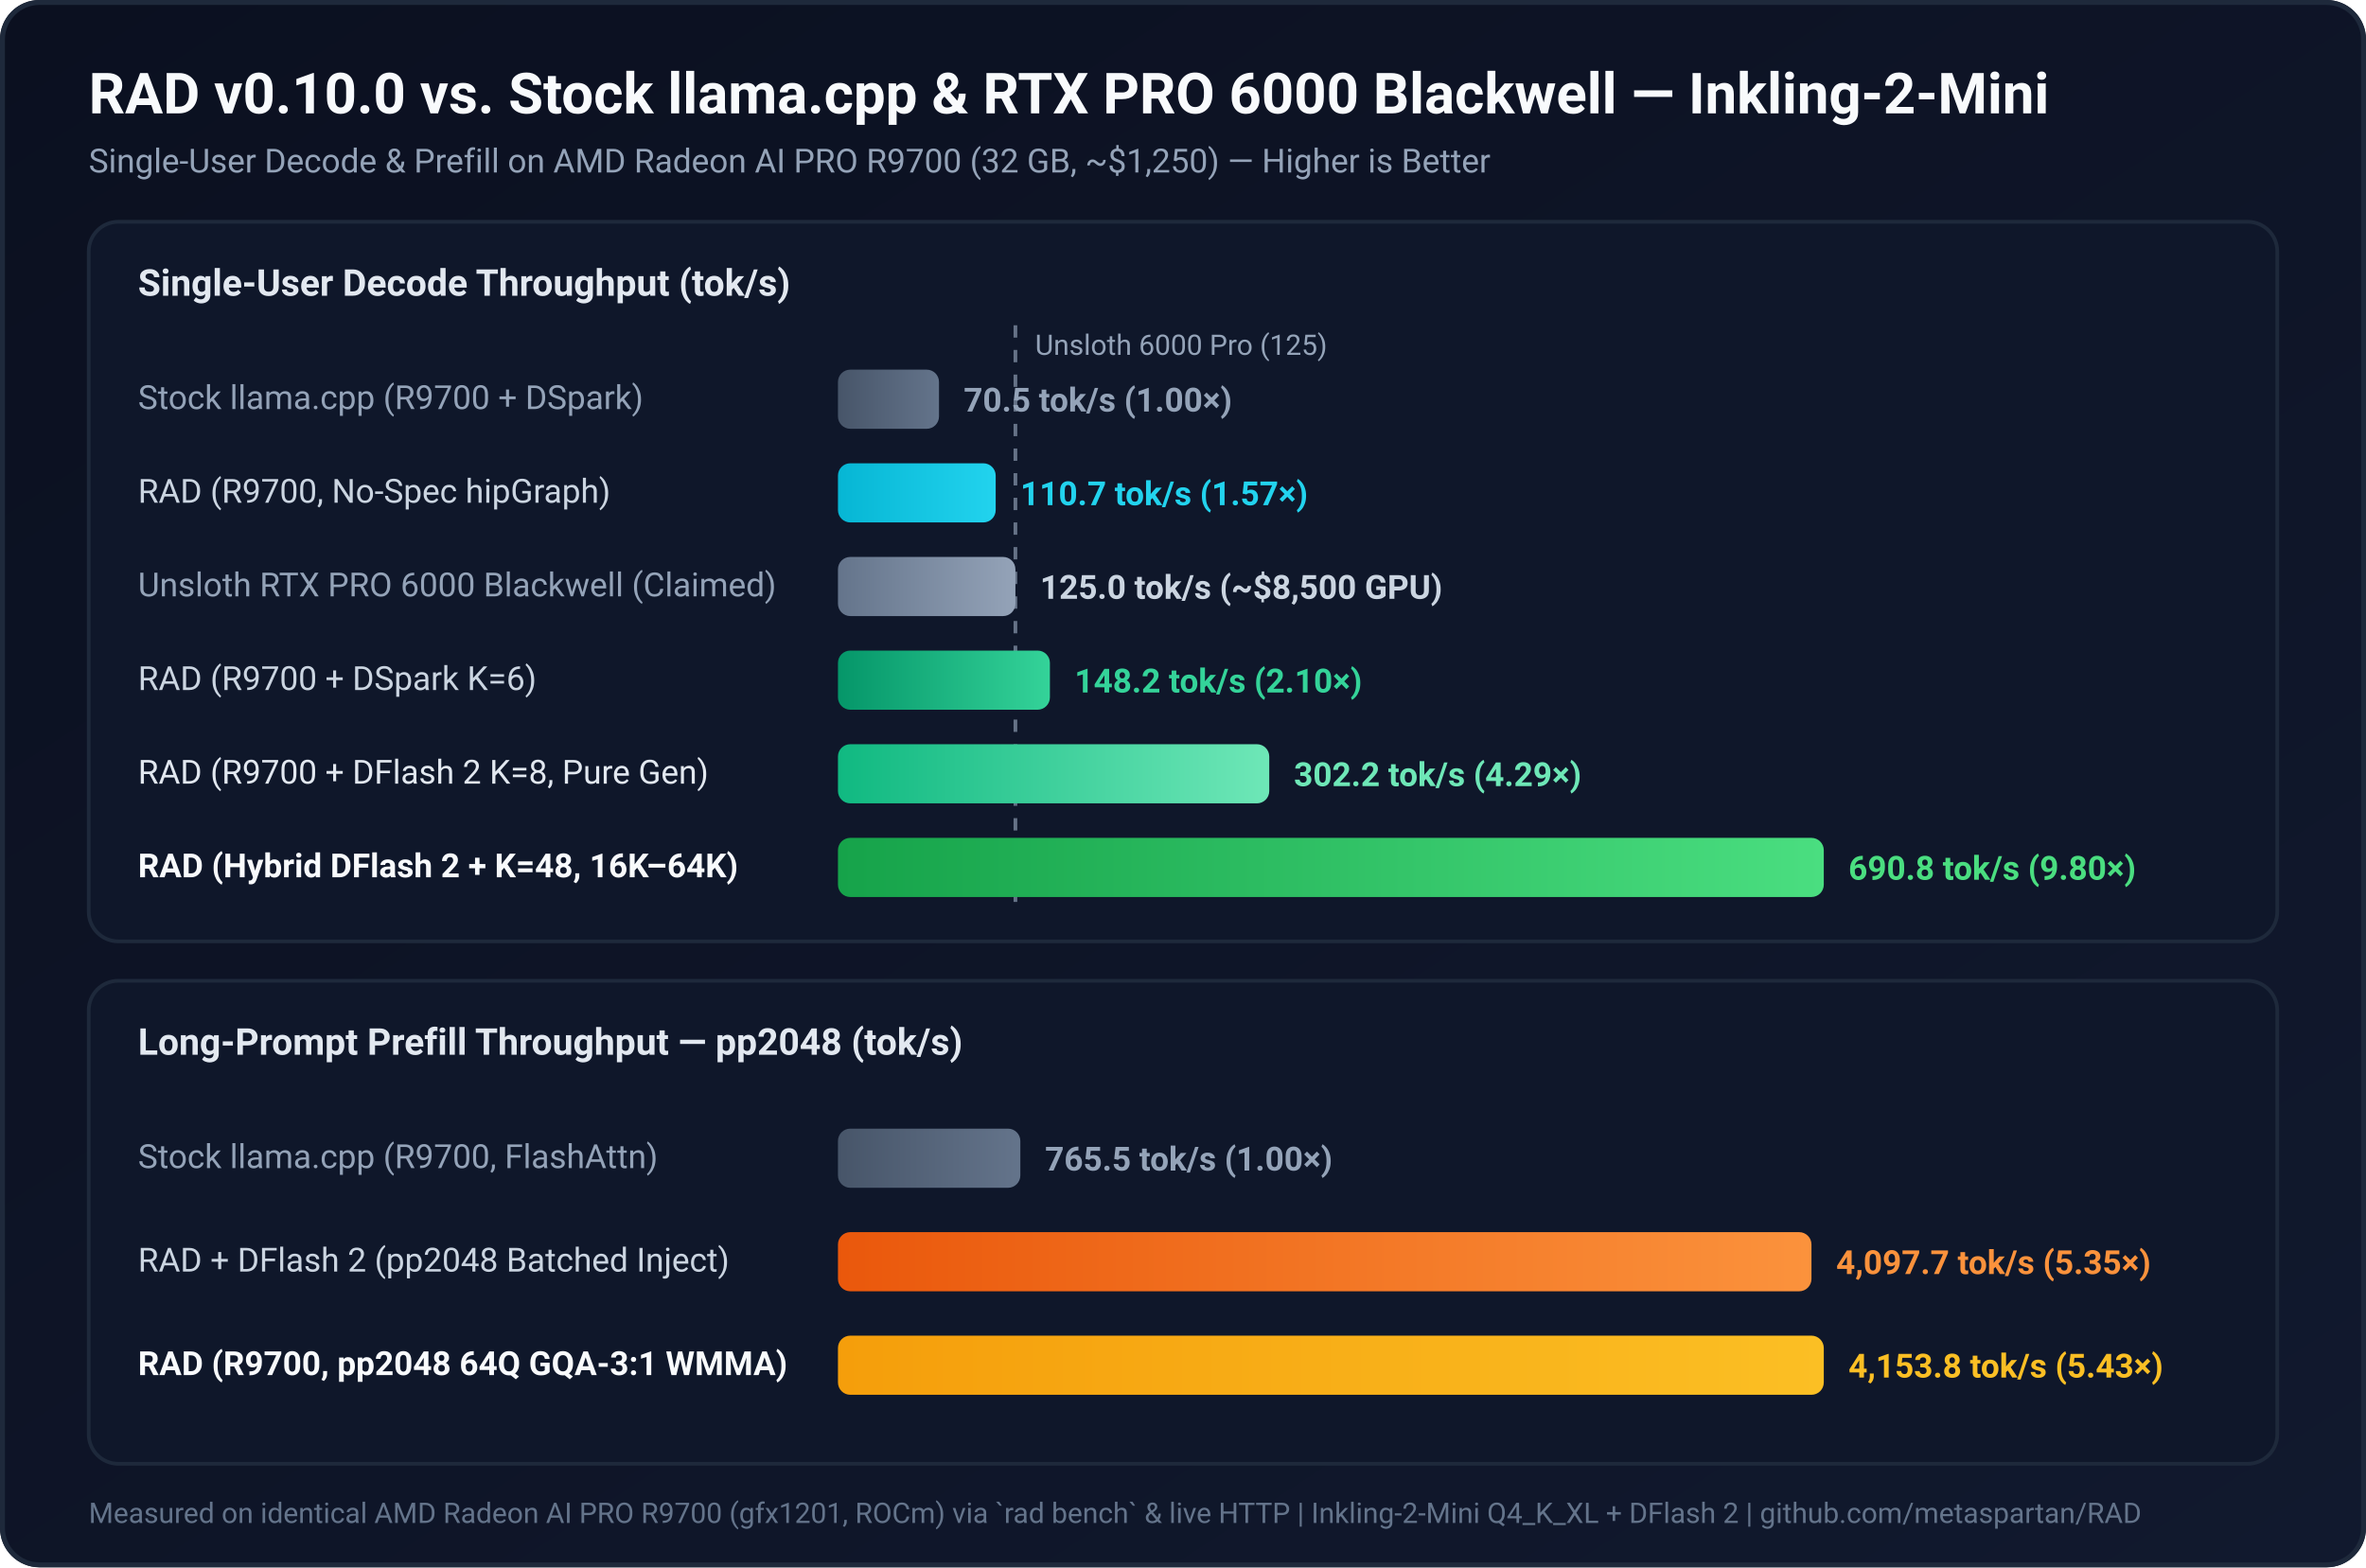
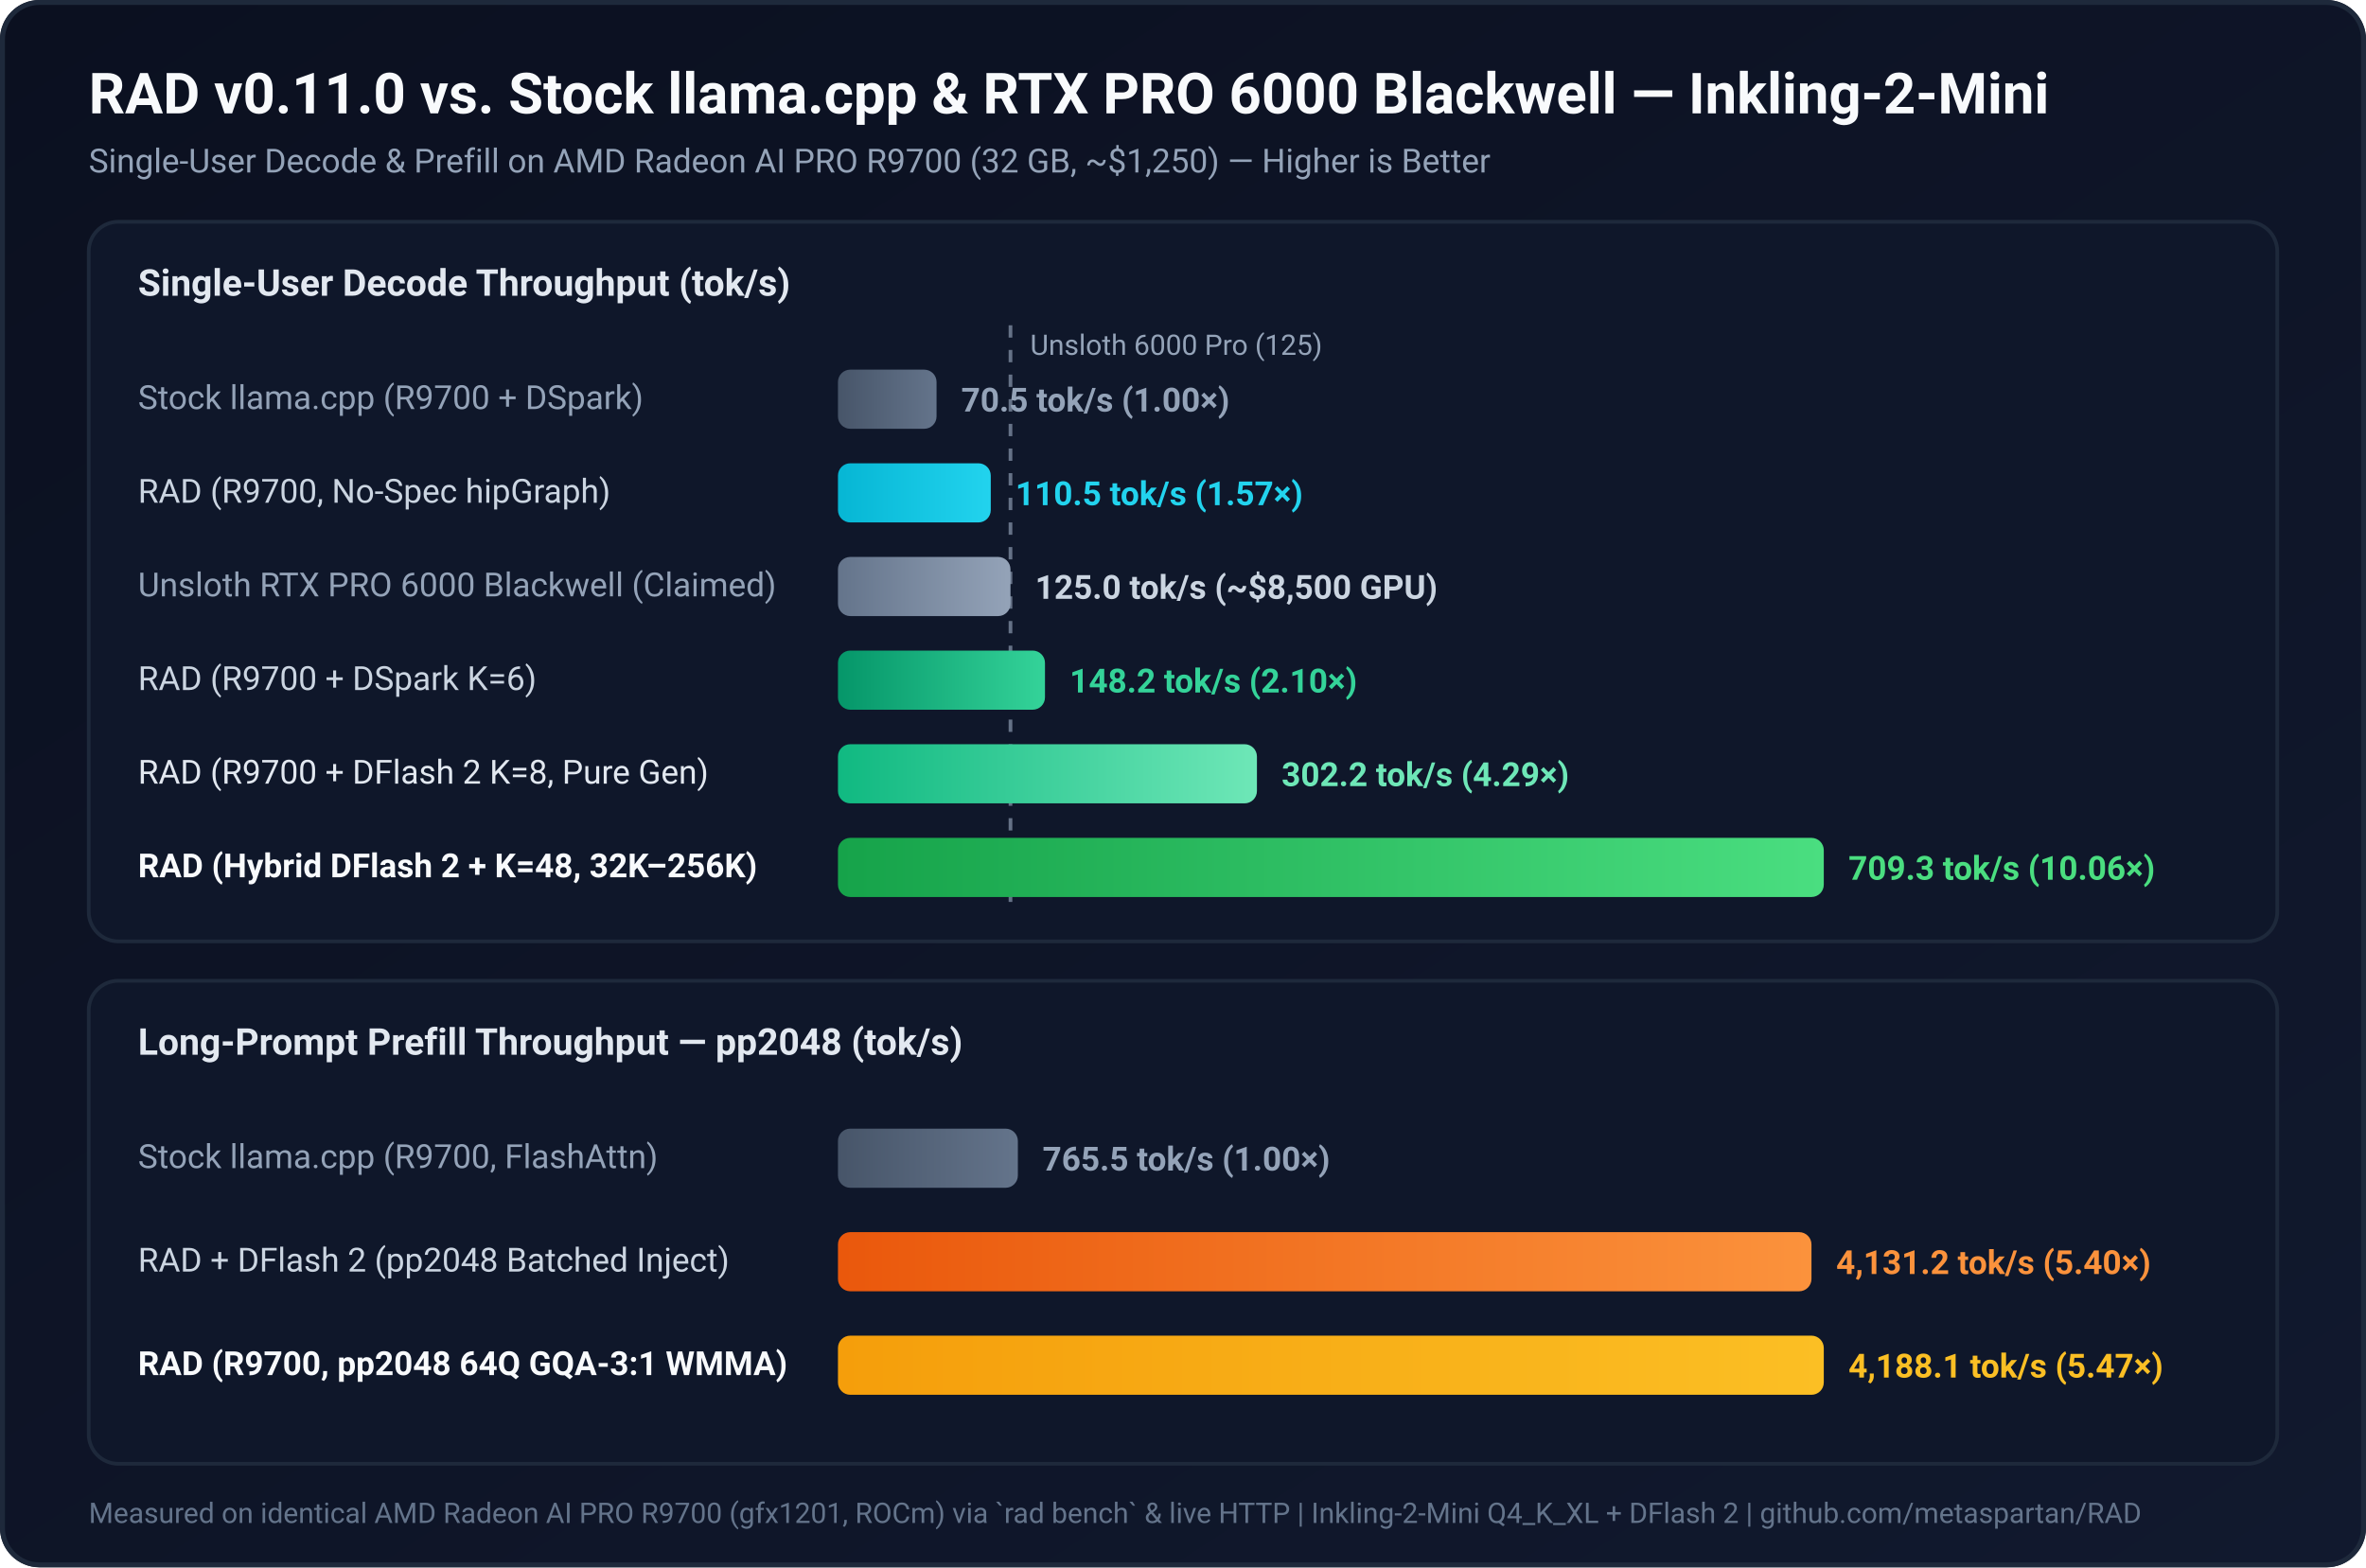
<svg xmlns="http://www.w3.org/2000/svg" viewBox="0 0 960 636" width="960" height="636">
  <defs>
    <linearGradient id="bg" x1="0" y1="0" x2="1" y2="1">
      <stop offset="0%" stop-color="#0b1020" />
      <stop offset="100%" stop-color="#11192e" />
    </linearGradient>
    <linearGradient id="emeraldGrad" x1="0" y1="0" x2="1" y2="0">
      <stop offset="0%" stop-color="#059669" />
      <stop offset="100%" stop-color="#34d399" />
    </linearGradient>
    <linearGradient id="greenGrad" x1="0" y1="0" x2="1" y2="0">
      <stop offset="0%" stop-color="#10b981" />
      <stop offset="100%" stop-color="#6ee7b7" />
    </linearGradient>
    <linearGradient id="limeGrad" x1="0" y1="0" x2="1" y2="0">
      <stop offset="0%" stop-color="#16a34a" />
      <stop offset="100%" stop-color="#4ade80" />
    </linearGradient>
    <linearGradient id="cyanGrad" x1="0" y1="0" x2="1" y2="0">
      <stop offset="0%" stop-color="#06b6d4" />
      <stop offset="100%" stop-color="#22d3ee" />
    </linearGradient>
    <linearGradient id="amberGrad" x1="0" y1="0" x2="1" y2="0">
      <stop offset="0%" stop-color="#f59e0b" />
      <stop offset="100%" stop-color="#fbbf24" />
    </linearGradient>
    <linearGradient id="orangeGrad" x1="0" y1="0" x2="1" y2="0">
      <stop offset="0%" stop-color="#ea580c" />
      <stop offset="100%" stop-color="#fb923c" />
    </linearGradient>
    <linearGradient id="slateGrad" x1="0" y1="0" x2="1" y2="0">
      <stop offset="0%" stop-color="#475569" />
      <stop offset="100%" stop-color="#64748b" />
    </linearGradient>
    <linearGradient id="mutedGrad" x1="0" y1="0" x2="1" y2="0">
      <stop offset="0%" stop-color="#64748b" />
      <stop offset="100%" stop-color="#94a3b8" />
    </linearGradient>
  </defs>
  <rect width="960" height="636" rx="16" fill="url(#bg)" />
  <rect x="1" y="1" width="958" height="634" rx="15" fill="none" stroke="#1e293b" stroke-width="2" />
-   <text x="36" y="46" font-family="system-ui, -apple-system, Segoe UI, Roboto, sans-serif" font-size="23" font-weight="700" fill="#f8fafc">RAD v0.10.0 vs. Stock llama.cpp &amp; RTX PRO 6000 Blackwell — Inkling-2-Mini</text>
+   <text x="36" y="46" font-family="system-ui, -apple-system, Segoe UI, Roboto, sans-serif" font-size="23" font-weight="700" fill="#f8fafc">RAD v0.11.0 vs. Stock llama.cpp &amp; RTX PRO 6000 Blackwell — Inkling-2-Mini</text>
  <text x="36" y="70" font-family="system-ui, -apple-system, Segoe UI, Roboto, sans-serif" font-size="13.5" fill="#94a3b8">Single-User Decode &amp; Prefill on AMD Radeon AI PRO R9700 (32 GB, ~$1,250) — Higher is Better</text>
  <rect x="36" y="90" width="888" height="292" rx="12" fill="#0f172a" stroke="#1e293b" stroke-width="1.5" />
  <text x="56" y="120" font-family="system-ui, -apple-system, Segoe UI, Roboto, sans-serif" font-size="15" font-weight="700" fill="#e2e8f0">Single-User Decode Throughput (tok/s)</text>
-   <line x1="412" y1="132" x2="412" y2="366" stroke="#94a3b8" stroke-width="1.5" stroke-dasharray="5,5" opacity="0.65" />
-   <text x="420" y="144" font-family="system-ui, -apple-system, Segoe UI, Roboto, sans-serif" font-size="11.5" fill="#94a3b8">Unsloth 6000 Pro (125)</text>
+   <line x1="410" y1="132" x2="410" y2="366" stroke="#94a3b8" stroke-width="1.5" stroke-dasharray="5,5" opacity="0.65" />
+   <text x="418" y="144" font-family="system-ui, -apple-system, Segoe UI, Roboto, sans-serif" font-size="11.5" fill="#94a3b8">Unsloth 6000 Pro (125)</text>
  <text x="56" y="166" font-family="system-ui, -apple-system, Segoe UI, Roboto, sans-serif" font-size="13.5" fill="#94a3b8">Stock llama.cpp (R9700 + DSpark)</text>
-   <rect x="340" y="150" width="41" height="24" rx="5" fill="url(#slateGrad)" />
-   <text x="391" y="167" font-family="system-ui, -apple-system, Segoe UI, Roboto, sans-serif" font-size="13.5" font-weight="700" fill="#94a3b8">70.5 tok/s (1.00×)</text>
+   <rect x="340" y="150" width="40" height="24" rx="5" fill="url(#slateGrad)" />
+   <text x="390" y="167" font-family="system-ui, -apple-system, Segoe UI, Roboto, sans-serif" font-size="13.5" font-weight="700" fill="#94a3b8">70.5 tok/s (1.00×)</text>
  <text x="56" y="204" font-family="system-ui, -apple-system, Segoe UI, Roboto, sans-serif" font-size="13.5" fill="#cbd5e1">RAD (R9700, No-Spec hipGraph)</text>
-   <rect x="340" y="188" width="64" height="24" rx="5" fill="url(#cyanGrad)" />
-   <text x="414" y="205" font-family="system-ui, -apple-system, Segoe UI, Roboto, sans-serif" font-size="13.5" font-weight="700" fill="#22d3ee">110.7 tok/s (1.57×)</text>
+   <rect x="340" y="188" width="62" height="24" rx="5" fill="url(#cyanGrad)" />
+   <text x="412" y="205" font-family="system-ui, -apple-system, Segoe UI, Roboto, sans-serif" font-size="13.5" font-weight="700" fill="#22d3ee">110.5 tok/s (1.57×)</text>
  <text x="56" y="242" font-family="system-ui, -apple-system, Segoe UI, Roboto, sans-serif" font-size="13.5" fill="#94a3b8">Unsloth RTX PRO 6000 Blackwell (Claimed)</text>
-   <rect x="340" y="226" width="72" height="24" rx="5" fill="url(#mutedGrad)" />
-   <text x="422" y="243" font-family="system-ui, -apple-system, Segoe UI, Roboto, sans-serif" font-size="13.5" font-weight="700" fill="#cbd5e1">125.0 tok/s (~$8,500 GPU)</text>
+   <rect x="340" y="226" width="70" height="24" rx="5" fill="url(#mutedGrad)" />
+   <text x="420" y="243" font-family="system-ui, -apple-system, Segoe UI, Roboto, sans-serif" font-size="13.5" font-weight="700" fill="#cbd5e1">125.0 tok/s (~$8,500 GPU)</text>
  <text x="56" y="280" font-family="system-ui, -apple-system, Segoe UI, Roboto, sans-serif" font-size="13.5" fill="#cbd5e1">RAD (R9700 + DSpark K=6)</text>
-   <rect x="340" y="264" width="86" height="24" rx="5" fill="url(#emeraldGrad)" />
-   <text x="436" y="281" font-family="system-ui, -apple-system, Segoe UI, Roboto, sans-serif" font-size="13.5" font-weight="700" fill="#34d399">148.2 tok/s (2.10×)</text>
+   <rect x="340" y="264" width="84" height="24" rx="5" fill="url(#emeraldGrad)" />
+   <text x="434" y="281" font-family="system-ui, -apple-system, Segoe UI, Roboto, sans-serif" font-size="13.5" font-weight="700" fill="#34d399">148.2 tok/s (2.10×)</text>
  <text x="56" y="318" font-family="system-ui, -apple-system, Segoe UI, Roboto, sans-serif" font-size="13.5" fill="#e2e8f0">RAD (R9700 + DFlash 2 K=8, Pure Gen)</text>
-   <rect x="340" y="302" width="175" height="24" rx="5" fill="url(#greenGrad)" />
-   <text x="525" y="319" font-family="system-ui, -apple-system, Segoe UI, Roboto, sans-serif" font-size="13.5" font-weight="700" fill="#6ee7b7">302.2 tok/s (4.29×)</text>
-   <text x="56" y="356" font-family="system-ui, -apple-system, Segoe UI, Roboto, sans-serif" font-size="13.5" font-weight="700" fill="#f8fafc">RAD (Hybrid DFlash 2 + K=48, 16K–64K)</text>
+   <rect x="340" y="302" width="170" height="24" rx="5" fill="url(#greenGrad)" />
+   <text x="520" y="319" font-family="system-ui, -apple-system, Segoe UI, Roboto, sans-serif" font-size="13.5" font-weight="700" fill="#6ee7b7">302.2 tok/s (4.29×)</text>
+   <text x="56" y="356" font-family="system-ui, -apple-system, Segoe UI, Roboto, sans-serif" font-size="13.5" font-weight="700" fill="#f8fafc">RAD (Hybrid DFlash 2 + K=48, 32K–256K)</text>
  <rect x="340" y="340" width="400" height="24" rx="5" fill="url(#limeGrad)" />
-   <text x="750" y="357" font-family="system-ui, -apple-system, Segoe UI, Roboto, sans-serif" font-size="13.5" font-weight="700" fill="#4ade80">690.8 tok/s (9.80×)</text>
+   <text x="750" y="357" font-family="system-ui, -apple-system, Segoe UI, Roboto, sans-serif" font-size="13.5" font-weight="700" fill="#4ade80">709.3 tok/s (10.06×)</text>
  <rect x="36" y="398" width="888" height="196" rx="12" fill="#0f172a" stroke="#1e293b" stroke-width="1.5" />
  <text x="56" y="428" font-family="system-ui, -apple-system, Segoe UI, Roboto, sans-serif" font-size="15" font-weight="700" fill="#e2e8f0">Long-Prompt Prefill Throughput — pp2048 (tok/s)</text>
  <text x="56" y="474" font-family="system-ui, -apple-system, Segoe UI, Roboto, sans-serif" font-size="13.5" fill="#94a3b8">Stock llama.cpp (R9700, FlashAttn)</text>
-   <rect x="340" y="458" width="74" height="24" rx="5" fill="url(#slateGrad)" />
-   <text x="424" y="475" font-family="system-ui, -apple-system, Segoe UI, Roboto, sans-serif" font-size="13.5" font-weight="700" fill="#94a3b8">765.5 tok/s (1.00×)</text>
+   <rect x="340" y="458" width="73" height="24" rx="5" fill="url(#slateGrad)" />
+   <text x="423" y="475" font-family="system-ui, -apple-system, Segoe UI, Roboto, sans-serif" font-size="13.5" font-weight="700" fill="#94a3b8">765.5 tok/s (1.00×)</text>
  <text x="56" y="516" font-family="system-ui, -apple-system, Segoe UI, Roboto, sans-serif" font-size="13.5" fill="#cbd5e1">RAD + DFlash 2 (pp2048 Batched Inject)</text>
  <rect x="340" y="500" width="395" height="24" rx="5" fill="url(#orangeGrad)" />
-   <text x="745" y="517" font-family="system-ui, -apple-system, Segoe UI, Roboto, sans-serif" font-size="13.5" font-weight="700" fill="#fb923c">4,097.7 tok/s (5.35×)</text>
+   <text x="745" y="517" font-family="system-ui, -apple-system, Segoe UI, Roboto, sans-serif" font-size="13.5" font-weight="700" fill="#fb923c">4,131.2 tok/s (5.40×)</text>
  <text x="56" y="558" font-family="system-ui, -apple-system, Segoe UI, Roboto, sans-serif" font-size="13.5" font-weight="700" fill="#f8fafc">RAD (R9700, pp2048 64Q GQA-3:1 WMMA)</text>
  <rect x="340" y="542" width="400" height="24" rx="5" fill="url(#amberGrad)" />
-   <text x="750" y="559" font-family="system-ui, -apple-system, Segoe UI, Roboto, sans-serif" font-size="13.5" font-weight="700" fill="#fbbf24">4,153.8 tok/s (5.43×)</text>
+   <text x="750" y="559" font-family="system-ui, -apple-system, Segoe UI, Roboto, sans-serif" font-size="13.5" font-weight="700" fill="#fbbf24">4,188.1 tok/s (5.47×)</text>
  <text x="36" y="618" font-family="system-ui, -apple-system, Segoe UI, Roboto, sans-serif" font-size="11.5" fill="#64748b">Measured on identical AMD Radeon AI PRO R9700 (gfx1201, ROCm) via `rad bench` &amp; live HTTP | Inkling-2-Mini Q4_K_XL + DFlash 2 | github.com/metaspartan/RAD</text>
</svg>
